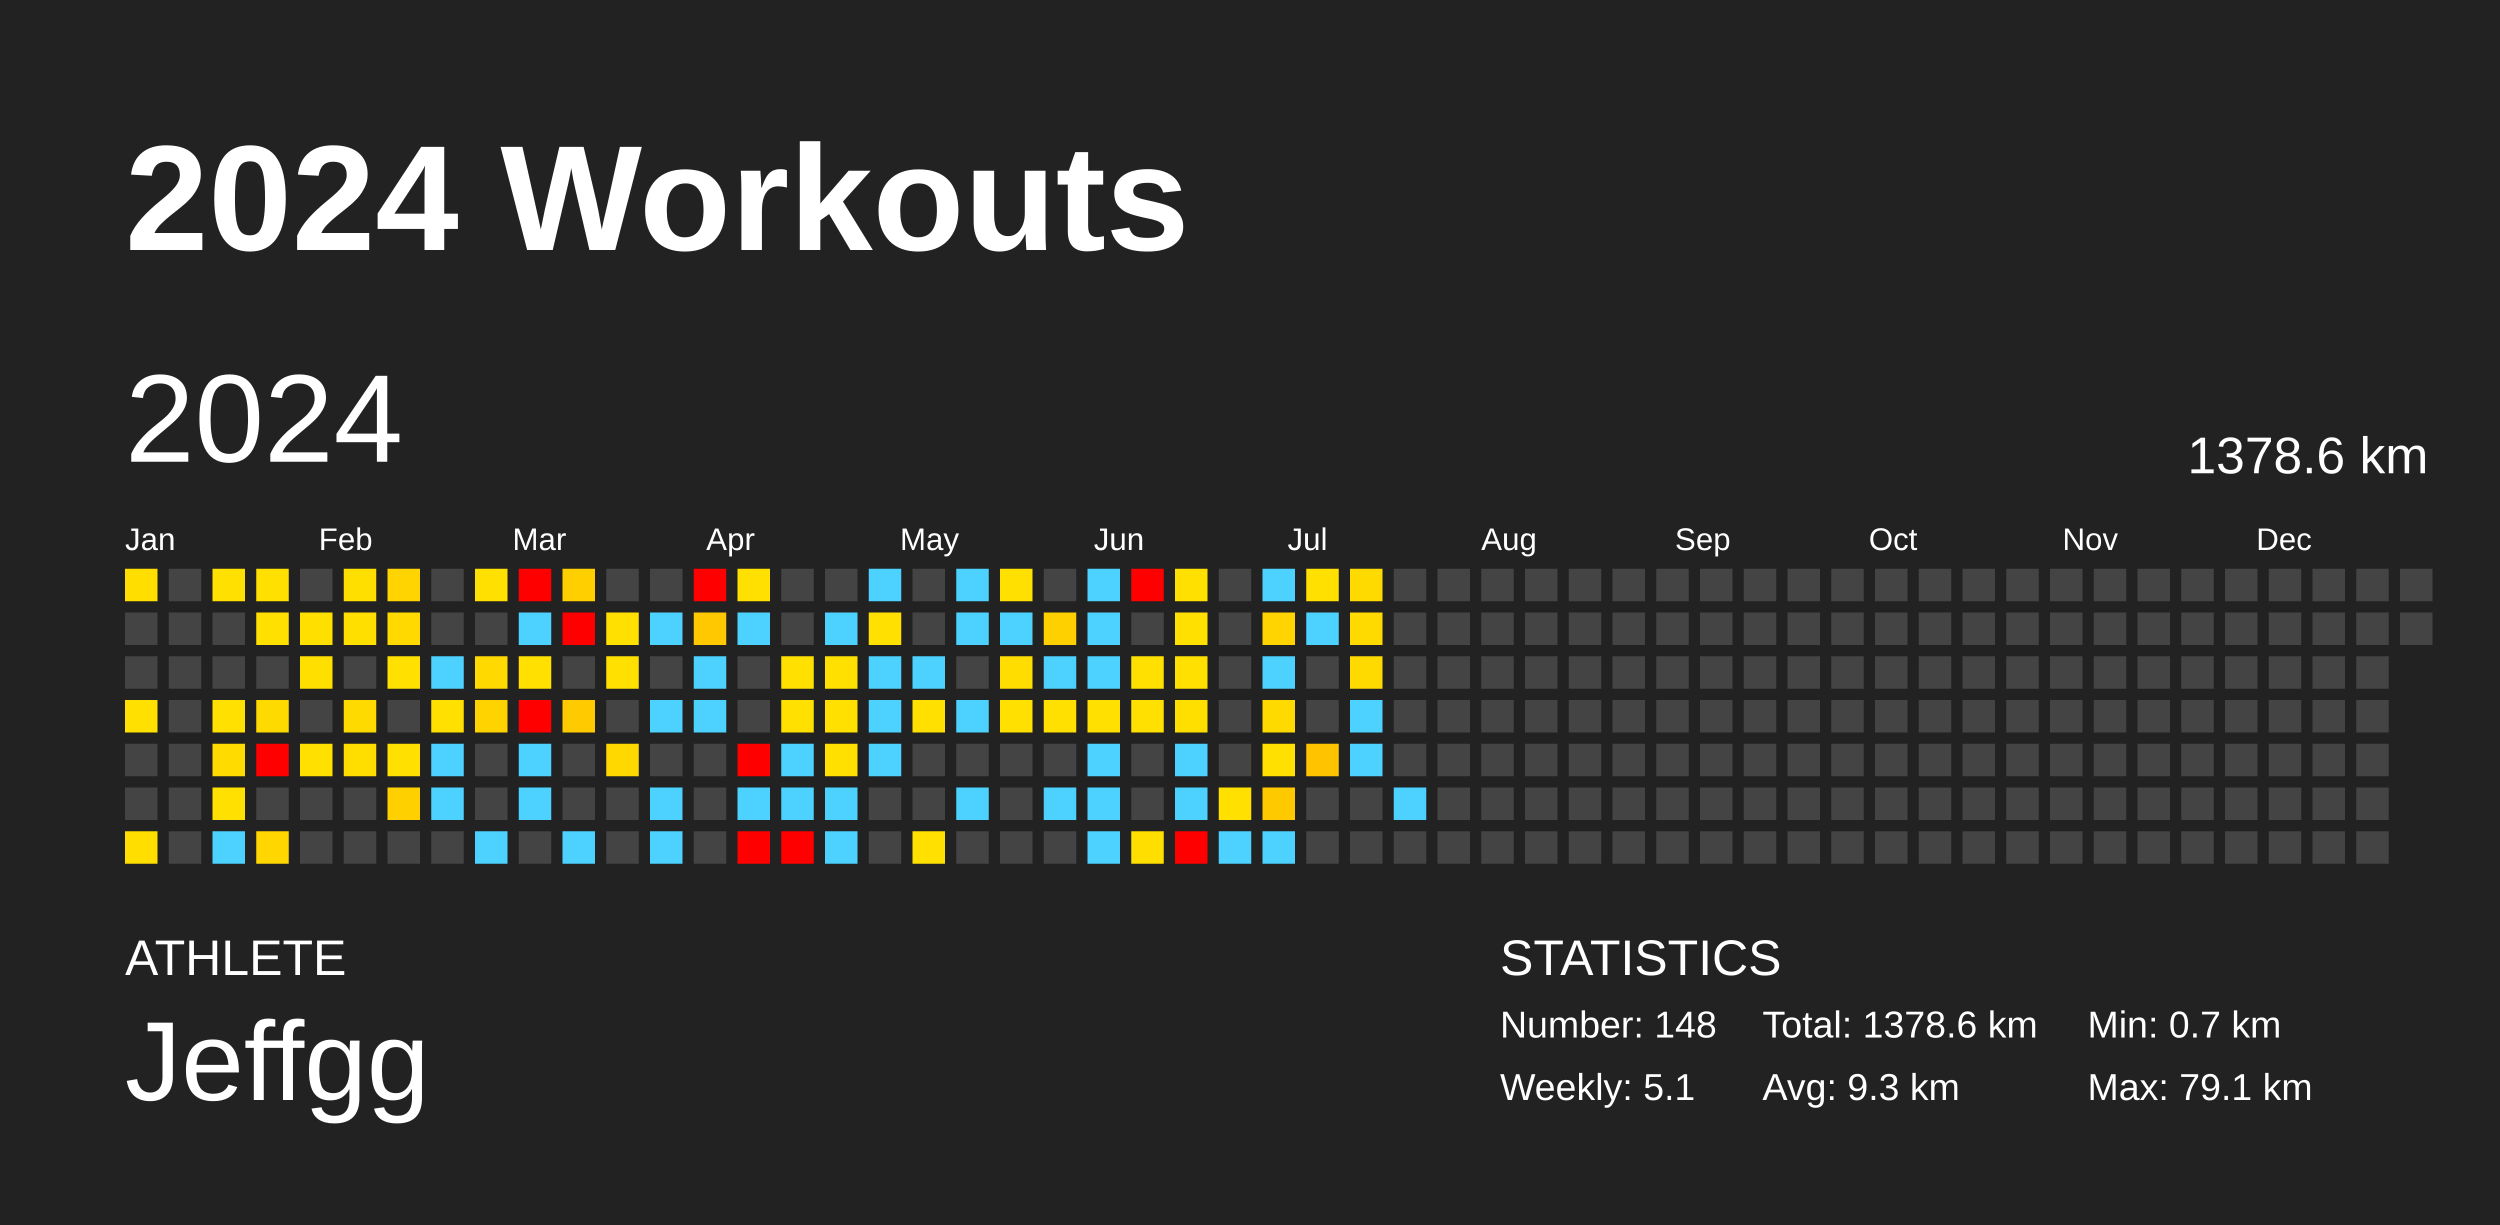
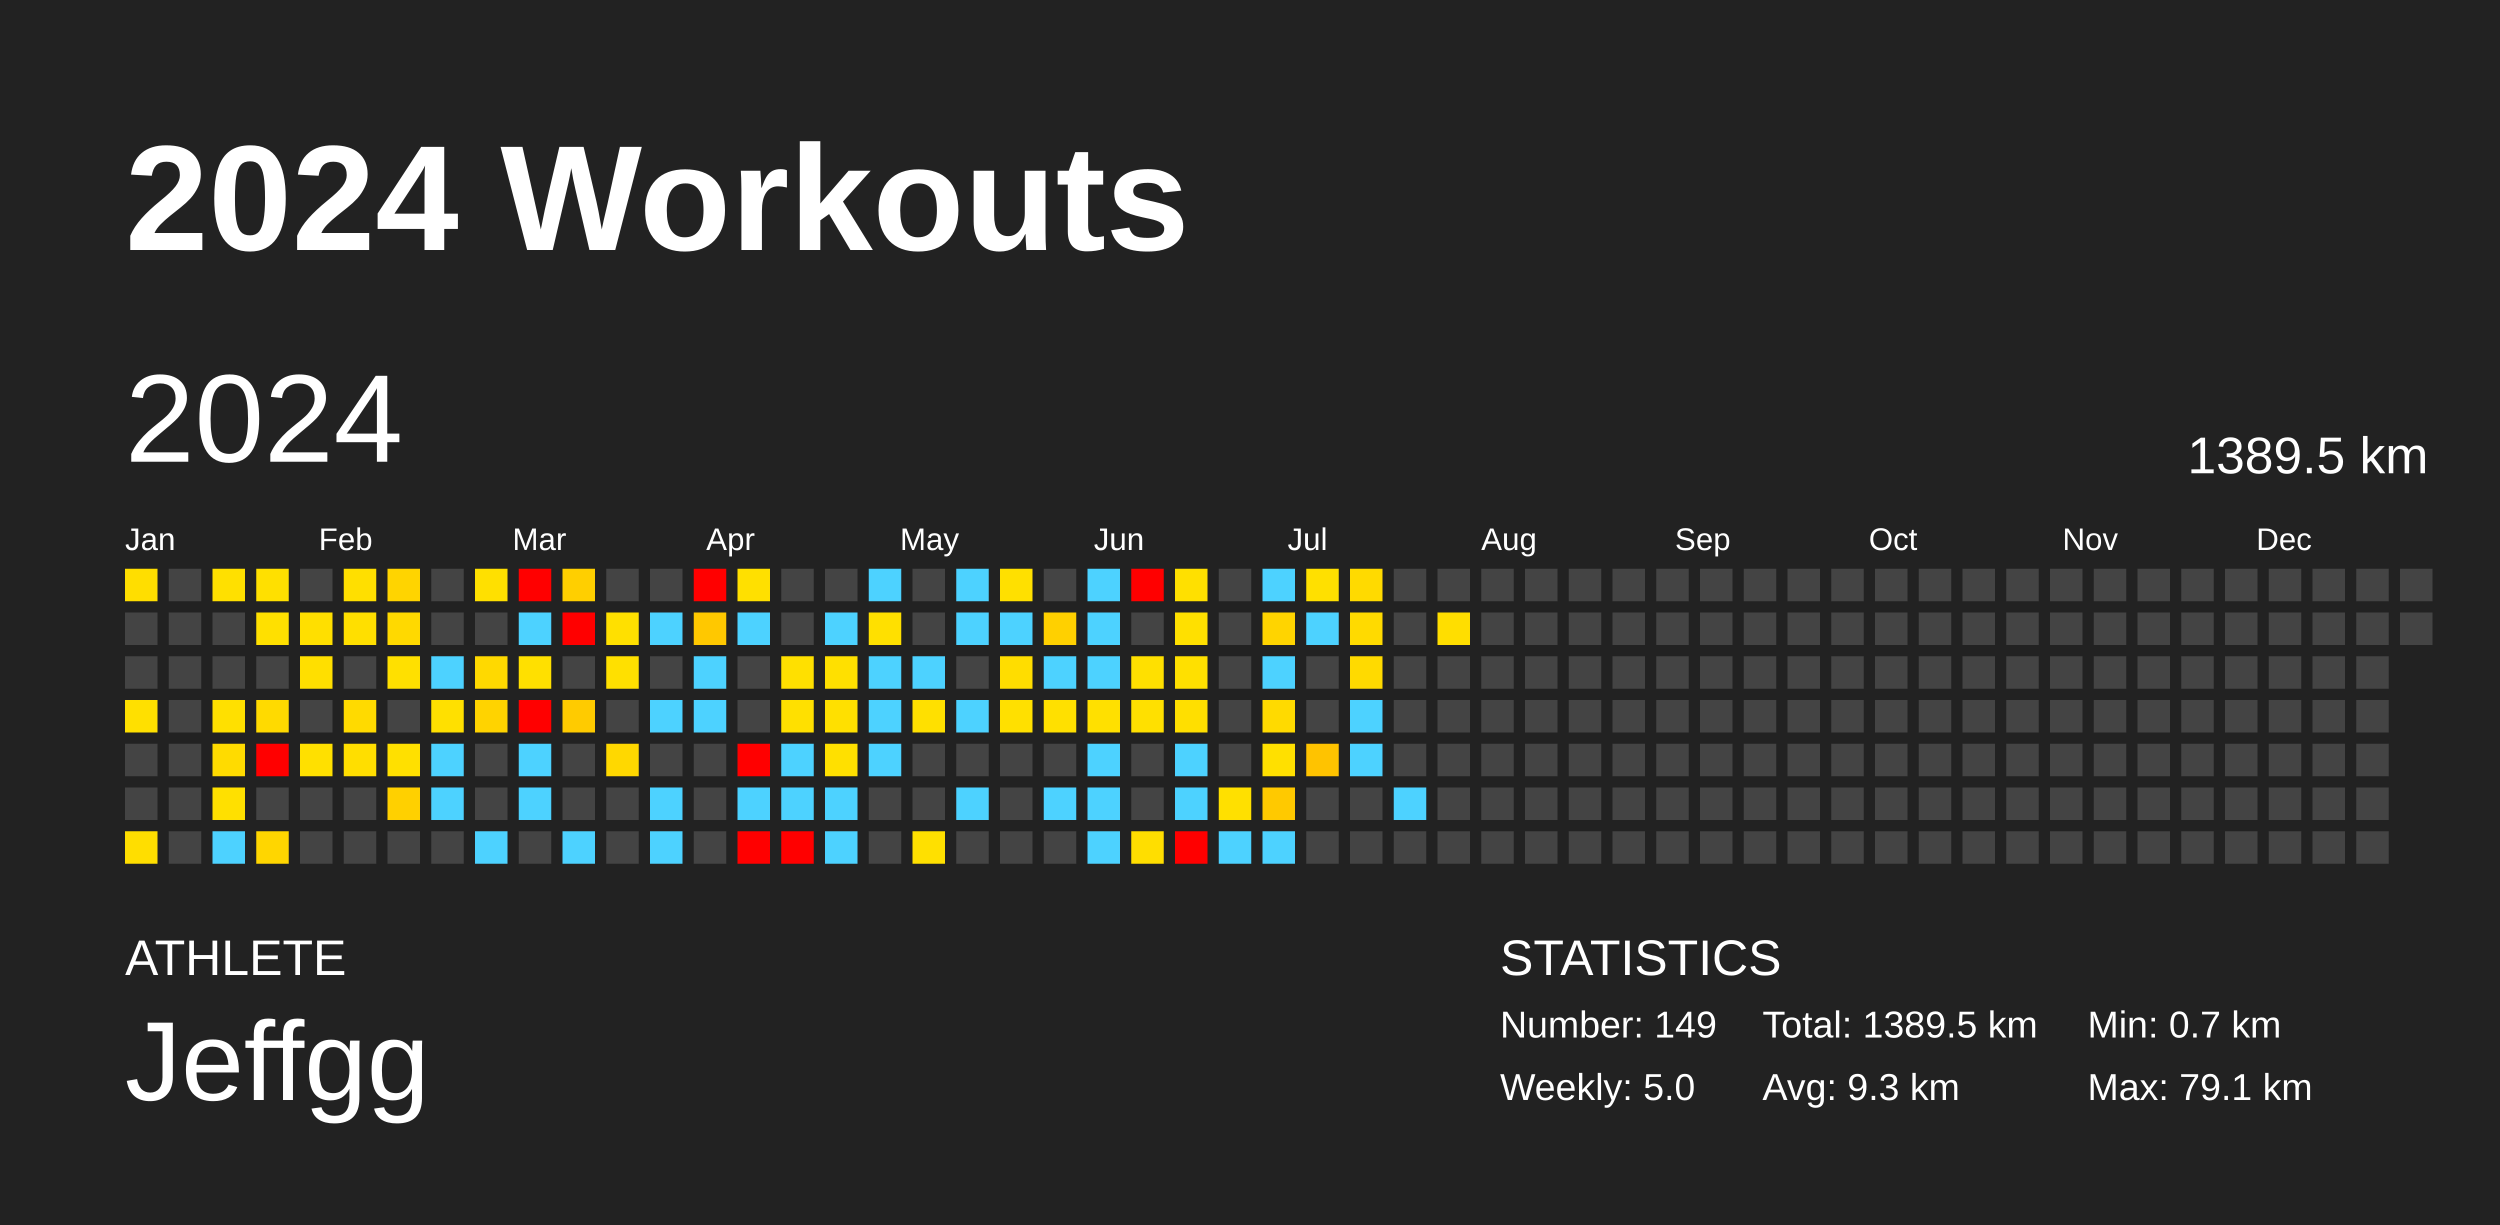
<svg xmlns="http://www.w3.org/2000/svg" baseProfile="full" height="98mm" version="1.1" viewBox="0,0,200,98" width="200mm">
  <defs />
  <rect fill="#222222" height="98" width="200" x="0" y="0" />
  <text fill="#FFFFFF" style="font-size:12px; font-family:Arial; font-weight:bold;" x="10" y="20">2024 Workouts</text>
  <text fill="#FFFFFF" style="font-size:4px; font-family:Arial" x="10" y="78">ATHLETE</text>
  <text fill="#FFFFFF" style="font-size:9px; font-family:Arial" x="10" y="88">Jeffgg</text>
  <text fill="#FFFFFF" style="font-size:4px; font-family:Arial" x="120" y="78">STATISTICS</text>
-   <text fill="#FFFFFF" style="font-size:3px; font-family:Arial" x="120" y="83">Number: 148</text>
-   <text fill="#FFFFFF" style="font-size:3px; font-family:Arial" x="120" y="88">Weekly: 5.1</text>
-   <text fill="#FFFFFF" style="font-size:3px; font-family:Arial" x="141" y="83">Total: 1378.6 km</text>
+   <text fill="#FFFFFF" style="font-size:3px; font-family:Arial" x="120" y="83">Number: 149</text>
+   <text fill="#FFFFFF" style="font-size:3px; font-family:Arial" x="120" y="88">Weekly: 5.0</text>
+   <text fill="#FFFFFF" style="font-size:3px; font-family:Arial" x="141" y="83">Total: 1389.5 km</text>
  <text fill="#FFFFFF" style="font-size:3px; font-family:Arial" x="141" y="88">Avg: 9.3 km</text>
  <text fill="#FFFFFF" style="font-size:3px; font-family:Arial" x="167" y="83">Min: 0.7 km</text>
  <text fill="#FFFFFF" style="font-size:3px; font-family:Arial" x="167" y="88">Max: 79.1 km</text>
  <text dominant-baseline="hanging" fill="#FFFFFF" style="font-size:10.0px; font-family:Arial;" x="10" y="30">2024</text>
-   <text dominant-baseline="hanging" fill="#FFFFFF" style="font-size:4.125px; font-family:Arial;" x="175" y="35">1378.6 km</text>
+   <text dominant-baseline="hanging" fill="#FFFFFF" style="font-size:4.125px; font-family:Arial;" x="175" y="35">1389.5 km</text>
  <text fill="#FFFFFF" style="font-size:2.5px; font-family:Arial" x="10.0" y="44">Jan</text>
  <text fill="#FFFFFF" style="font-size:2.5px; font-family:Arial" x="25.5" y="44">Feb</text>
  <text fill="#FFFFFF" style="font-size:2.5px; font-family:Arial" x="41.0" y="44">Mar</text>
  <text fill="#FFFFFF" style="font-size:2.5px; font-family:Arial" x="56.5" y="44">Apr</text>
  <text fill="#FFFFFF" style="font-size:2.5px; font-family:Arial" x="72.0" y="44">May</text>
  <text fill="#FFFFFF" style="font-size:2.5px; font-family:Arial" x="87.5" y="44">Jun</text>
  <text fill="#FFFFFF" style="font-size:2.5px; font-family:Arial" x="103.0" y="44">Jul</text>
  <text fill="#FFFFFF" style="font-size:2.5px; font-family:Arial" x="118.5" y="44">Aug</text>
  <text fill="#FFFFFF" style="font-size:2.5px; font-family:Arial" x="134.0" y="44">Sep</text>
  <text fill="#FFFFFF" style="font-size:2.5px; font-family:Arial" x="149.5" y="44">Oct</text>
  <text fill="#FFFFFF" style="font-size:2.5px; font-family:Arial" x="165.0" y="44">Nov</text>
  <text fill="#FFFFFF" style="font-size:2.5px; font-family:Arial" x="180.5" y="44">Dec</text>
  <rect fill="#ffde00" height="2.6" width="2.6" x="10.0" y="45.5" />
  <rect fill="#444444" height="2.6" width="2.6" x="10.0" y="49.0" />
  <rect fill="#444444" height="2.6" width="2.6" x="10.0" y="52.5" />
  <rect fill="#ffe000" height="2.6" width="2.6" x="10.0" y="56.0" />
  <rect fill="#444444" height="2.6" width="2.6" x="10.0" y="59.5" />
  <rect fill="#444444" height="2.6" width="2.6" x="10.0" y="63.0" />
  <rect fill="#ffde00" height="2.6" width="2.6" x="10.0" y="66.5" />
  <rect fill="#444444" height="2.6" width="2.6" x="13.5" y="45.5" />
  <rect fill="#444444" height="2.6" width="2.6" x="13.5" y="49.0" />
  <rect fill="#444444" height="2.6" width="2.6" x="13.5" y="52.5" />
  <rect fill="#444444" height="2.6" width="2.6" x="13.5" y="56.0" />
  <rect fill="#444444" height="2.6" width="2.6" x="13.5" y="59.5" />
  <rect fill="#444444" height="2.6" width="2.6" x="13.5" y="63.0" />
  <rect fill="#444444" height="2.6" width="2.6" x="13.5" y="66.5" />
  <rect fill="#ffe000" height="2.6" width="2.6" x="17.0" y="45.5" />
  <rect fill="#444444" height="2.6" width="2.6" x="17.0" y="49.0" />
  <rect fill="#444444" height="2.6" width="2.6" x="17.0" y="52.5" />
  <rect fill="#ffe000" height="2.6" width="2.6" x="17.0" y="56.0" />
  <rect fill="#ffdb00" height="2.6" width="2.6" x="17.0" y="59.5" />
  <rect fill="#ffe000" height="2.6" width="2.6" x="17.0" y="63.0" />
  <rect fill="#4dd2ff" height="2.6" width="2.6" x="17.0" y="66.5" />
  <rect fill="#ffe000" height="2.6" width="2.6" x="20.5" y="45.5" />
  <rect fill="#ffe000" height="2.6" width="2.6" x="20.5" y="49.0" />
  <rect fill="#444444" height="2.6" width="2.6" x="20.5" y="52.5" />
  <rect fill="#ffda00" height="2.6" width="2.6" x="20.5" y="56.0" />
  <rect fill="red" height="2.6" width="2.6" x="20.5" y="59.5" />
  <rect fill="#444444" height="2.6" width="2.6" x="20.5" y="63.0" />
  <rect fill="#ffd600" height="2.6" width="2.6" x="20.5" y="66.5" />
  <rect fill="#444444" height="2.6" width="2.6" x="24.0" y="45.5" />
  <rect fill="#ffdf00" height="2.6" width="2.6" x="24.0" y="49.0" />
  <rect fill="#ffdf00" height="2.6" width="2.6" x="24.0" y="52.5" />
  <rect fill="#444444" height="2.6" width="2.6" x="24.0" y="56.0" />
  <rect fill="#ffe000" height="2.6" width="2.6" x="24.0" y="59.5" />
  <rect fill="#444444" height="2.6" width="2.6" x="24.0" y="63.0" />
  <rect fill="#444444" height="2.6" width="2.6" x="24.0" y="66.5" />
  <rect fill="#ffdf00" height="2.6" width="2.6" x="27.5" y="45.5" />
  <rect fill="#ffdf00" height="2.6" width="2.6" x="27.5" y="49.0" />
  <rect fill="#444444" height="2.6" width="2.6" x="27.5" y="52.5" />
  <rect fill="#ffda00" height="2.6" width="2.6" x="27.5" y="56.0" />
  <rect fill="#ffde00" height="2.6" width="2.6" x="27.5" y="59.5" />
  <rect fill="#444444" height="2.6" width="2.6" x="27.5" y="63.0" />
  <rect fill="#444444" height="2.6" width="2.6" x="27.5" y="66.5" />
  <rect fill="#ffd400" height="2.6" width="2.6" x="31.0" y="45.5" />
  <rect fill="#ffd900" height="2.6" width="2.6" x="31.0" y="49.0" />
  <rect fill="#ffe000" height="2.6" width="2.6" x="31.0" y="52.5" />
  <rect fill="#444444" height="2.6" width="2.6" x="31.0" y="56.0" />
  <rect fill="#ffe000" height="2.6" width="2.6" x="31.0" y="59.5" />
  <rect fill="#ffd000" height="2.6" width="2.6" x="31.0" y="63.0" />
  <rect fill="#444444" height="2.6" width="2.6" x="31.0" y="66.5" />
  <rect fill="#444444" height="2.6" width="2.6" x="34.5" y="45.5" />
  <rect fill="#444444" height="2.6" width="2.6" x="34.5" y="49.0" />
  <rect fill="#4dd2ff" height="2.6" width="2.6" x="34.5" y="52.5" />
  <rect fill="#ffe000" height="2.6" width="2.6" x="34.5" y="56.0" />
  <rect fill="#4dd2ff" height="2.6" width="2.6" x="34.5" y="59.5" />
  <rect fill="#4dd2ff" height="2.6" width="2.6" x="34.5" y="63.0" />
  <rect fill="#444444" height="2.6" width="2.6" x="34.5" y="66.5" />
  <rect fill="#ffe000" height="2.6" width="2.6" x="38.0" y="45.5" />
  <rect fill="#444444" height="2.6" width="2.6" x="38.0" y="49.0" />
  <rect fill="#ffd900" height="2.6" width="2.6" x="38.0" y="52.5" />
  <rect fill="#ffd300" height="2.6" width="2.6" x="38.0" y="56.0" />
  <rect fill="#444444" height="2.6" width="2.6" x="38.0" y="59.5" />
  <rect fill="#444444" height="2.6" width="2.6" x="38.0" y="63.0" />
  <rect fill="#4dd2ff" height="2.6" width="2.6" x="38.0" y="66.5" />
  <rect fill="red" height="2.6" width="2.6" x="41.5" y="45.5" />
  <rect fill="#4dd2ff" height="2.6" width="2.6" x="41.5" y="49.0" />
  <rect fill="#ffe000" height="2.6" width="2.6" x="41.5" y="52.5" />
  <rect fill="red" height="2.6" width="2.6" x="41.5" y="56.0" />
  <rect fill="#4dd2ff" height="2.6" width="2.6" x="41.5" y="59.5" />
  <rect fill="#4dd2ff" height="2.6" width="2.6" x="41.5" y="63.0" />
  <rect fill="#444444" height="2.6" width="2.6" x="41.5" y="66.5" />
  <rect fill="#ffcf00" height="2.6" width="2.6" x="45.0" y="45.5" />
  <rect fill="red" height="2.6" width="2.6" x="45.0" y="49.0" />
  <rect fill="#444444" height="2.6" width="2.6" x="45.0" y="52.5" />
  <rect fill="#ffcb00" height="2.6" width="2.6" x="45.0" y="56.0" />
  <rect fill="#444444" height="2.6" width="2.6" x="45.0" y="59.5" />
  <rect fill="#444444" height="2.6" width="2.6" x="45.0" y="63.0" />
  <rect fill="#4dd2ff" height="2.6" width="2.6" x="45.0" y="66.5" />
  <rect fill="#444444" height="2.6" width="2.6" x="48.5" y="45.5" />
  <rect fill="#ffe000" height="2.6" width="2.6" x="48.5" y="49.0" />
  <rect fill="#ffe000" height="2.6" width="2.6" x="48.5" y="52.5" />
  <rect fill="#444444" height="2.6" width="2.6" x="48.5" y="56.0" />
  <rect fill="#ffd800" height="2.6" width="2.6" x="48.5" y="59.5" />
  <rect fill="#444444" height="2.6" width="2.6" x="48.5" y="63.0" />
  <rect fill="#444444" height="2.6" width="2.6" x="48.5" y="66.5" />
  <rect fill="#444444" height="2.6" width="2.6" x="52.0" y="45.5" />
  <rect fill="#4dd2ff" height="2.6" width="2.6" x="52.0" y="49.0" />
  <rect fill="#444444" height="2.6" width="2.6" x="52.0" y="52.5" />
  <rect fill="#4dd2ff" height="2.6" width="2.6" x="52.0" y="56.0" />
  <rect fill="#444444" height="2.6" width="2.6" x="52.0" y="59.5" />
  <rect fill="#4dd2ff" height="2.6" width="2.6" x="52.0" y="63.0" />
  <rect fill="#4dd2ff" height="2.6" width="2.6" x="52.0" y="66.5" />
  <rect fill="red" height="2.6" width="2.6" x="55.5" y="45.5" />
  <rect fill="#ffc800" height="2.6" width="2.6" x="55.5" y="49.0" />
  <rect fill="#4dd2ff" height="2.6" width="2.6" x="55.5" y="52.5" />
  <rect fill="#4dd2ff" height="2.6" width="2.6" x="55.5" y="56.0" />
  <rect fill="#444444" height="2.6" width="2.6" x="55.5" y="59.5" />
  <rect fill="#444444" height="2.6" width="2.6" x="55.5" y="63.0" />
  <rect fill="#444444" height="2.6" width="2.6" x="55.5" y="66.5" />
  <rect fill="#ffe000" height="2.6" width="2.6" x="59.0" y="45.5" />
  <rect fill="#4dd2ff" height="2.6" width="2.6" x="59.0" y="49.0" />
  <rect fill="#444444" height="2.6" width="2.6" x="59.0" y="52.5" />
  <rect fill="#444444" height="2.6" width="2.6" x="59.0" y="56.0" />
  <rect fill="red" height="2.6" width="2.6" x="59.0" y="59.5" />
  <rect fill="#4dd2ff" height="2.6" width="2.6" x="59.0" y="63.0" />
  <rect fill="red" height="2.6" width="2.6" x="59.0" y="66.5" />
  <rect fill="#444444" height="2.6" width="2.6" x="62.5" y="45.5" />
  <rect fill="#444444" height="2.6" width="2.6" x="62.5" y="49.0" />
  <rect fill="#ffe000" height="2.6" width="2.6" x="62.5" y="52.5" />
  <rect fill="#ffe000" height="2.6" width="2.6" x="62.5" y="56.0" />
  <rect fill="#4dd2ff" height="2.6" width="2.6" x="62.5" y="59.5" />
  <rect fill="#4dd2ff" height="2.6" width="2.6" x="62.5" y="63.0" />
  <rect fill="red" height="2.6" width="2.6" x="62.5" y="66.5" />
  <rect fill="#444444" height="2.6" width="2.6" x="66.0" y="45.5" />
  <rect fill="#4dd2ff" height="2.6" width="2.6" x="66.0" y="49.0" />
  <rect fill="#ffe000" height="2.6" width="2.6" x="66.0" y="52.5" />
  <rect fill="#ffe000" height="2.6" width="2.6" x="66.0" y="56.0" />
  <rect fill="#ffe000" height="2.6" width="2.6" x="66.0" y="59.5" />
  <rect fill="#4dd2ff" height="2.6" width="2.6" x="66.0" y="63.0" />
  <rect fill="#4dd2ff" height="2.6" width="2.6" x="66.0" y="66.5" />
  <rect fill="#4dd2ff" height="2.6" width="2.6" x="69.5" y="45.5" />
  <rect fill="#ffe000" height="2.6" width="2.6" x="69.5" y="49.0" />
  <rect fill="#4dd2ff" height="2.6" width="2.6" x="69.5" y="52.5" />
  <rect fill="#4dd2ff" height="2.6" width="2.6" x="69.5" y="56.0" />
  <rect fill="#4dd2ff" height="2.6" width="2.6" x="69.5" y="59.5" />
  <rect fill="#444444" height="2.6" width="2.6" x="69.5" y="63.0" />
  <rect fill="#444444" height="2.6" width="2.6" x="69.5" y="66.5" />
  <rect fill="#444444" height="2.6" width="2.6" x="73.0" y="45.5" />
  <rect fill="#444444" height="2.6" width="2.6" x="73.0" y="49.0" />
  <rect fill="#4dd2ff" height="2.6" width="2.6" x="73.0" y="52.5" />
  <rect fill="#ffe000" height="2.6" width="2.6" x="73.0" y="56.0" />
  <rect fill="#444444" height="2.6" width="2.6" x="73.0" y="59.5" />
  <rect fill="#444444" height="2.6" width="2.6" x="73.0" y="63.0" />
  <rect fill="#ffe000" height="2.6" width="2.6" x="73.0" y="66.5" />
  <rect fill="#4dd2ff" height="2.6" width="2.6" x="76.5" y="45.5" />
  <rect fill="#4dd2ff" height="2.6" width="2.6" x="76.5" y="49.0" />
  <rect fill="#444444" height="2.6" width="2.6" x="76.5" y="52.5" />
  <rect fill="#4dd2ff" height="2.6" width="2.6" x="76.5" y="56.0" />
  <rect fill="#444444" height="2.6" width="2.6" x="76.5" y="59.5" />
  <rect fill="#4dd2ff" height="2.6" width="2.6" x="76.5" y="63.0" />
  <rect fill="#444444" height="2.6" width="2.6" x="76.5" y="66.5" />
  <rect fill="#ffe000" height="2.6" width="2.6" x="80.0" y="45.5" />
  <rect fill="#4dd2ff" height="2.6" width="2.6" x="80.0" y="49.0" />
  <rect fill="#ffdd00" height="2.6" width="2.6" x="80.0" y="52.5" />
  <rect fill="#ffe000" height="2.6" width="2.6" x="80.0" y="56.0" />
  <rect fill="#444444" height="2.6" width="2.6" x="80.0" y="59.5" />
  <rect fill="#444444" height="2.6" width="2.6" x="80.0" y="63.0" />
  <rect fill="#444444" height="2.6" width="2.6" x="80.0" y="66.5" />
  <rect fill="#444444" height="2.6" width="2.6" x="83.5" y="45.5" />
  <rect fill="#ffd000" height="2.6" width="2.6" x="83.5" y="49.0" />
  <rect fill="#4dd2ff" height="2.6" width="2.6" x="83.5" y="52.5" />
  <rect fill="#ffe000" height="2.6" width="2.6" x="83.5" y="56.0" />
  <rect fill="#444444" height="2.6" width="2.6" x="83.5" y="59.5" />
  <rect fill="#4dd2ff" height="2.6" width="2.6" x="83.5" y="63.0" />
  <rect fill="#444444" height="2.6" width="2.6" x="83.5" y="66.5" />
  <rect fill="#4dd2ff" height="2.6" width="2.6" x="87.0" y="45.5" />
  <rect fill="#4dd2ff" height="2.6" width="2.6" x="87.0" y="49.0" />
  <rect fill="#4dd2ff" height="2.6" width="2.6" x="87.0" y="52.5" />
  <rect fill="#ffe000" height="2.6" width="2.6" x="87.0" y="56.0" />
  <rect fill="#4dd2ff" height="2.6" width="2.6" x="87.0" y="59.5" />
  <rect fill="#4dd2ff" height="2.6" width="2.6" x="87.0" y="63.0" />
  <rect fill="#4dd2ff" height="2.6" width="2.6" x="87.0" y="66.5" />
  <rect fill="red" height="2.6" width="2.6" x="90.5" y="45.5" />
  <rect fill="#444444" height="2.6" width="2.6" x="90.5" y="49.0" />
  <rect fill="#ffe000" height="2.6" width="2.6" x="90.5" y="52.5" />
  <rect fill="#ffe000" height="2.6" width="2.6" x="90.5" y="56.0" />
  <rect fill="#444444" height="2.6" width="2.6" x="90.5" y="59.5" />
  <rect fill="#444444" height="2.6" width="2.6" x="90.5" y="63.0" />
  <rect fill="#ffde00" height="2.6" width="2.6" x="90.5" y="66.5" />
  <rect fill="#ffe000" height="2.6" width="2.6" x="94.0" y="45.5" />
  <rect fill="#ffe000" height="2.6" width="2.6" x="94.0" y="49.0" />
  <rect fill="#ffe000" height="2.6" width="2.6" x="94.0" y="52.5" />
  <rect fill="#ffdf00" height="2.6" width="2.6" x="94.0" y="56.0" />
  <rect fill="#4dd2ff" height="2.6" width="2.6" x="94.0" y="59.5" />
  <rect fill="#4dd2ff" height="2.6" width="2.6" x="94.0" y="63.0" />
  <rect fill="red" height="2.6" width="2.6" x="94.0" y="66.5" />
  <rect fill="#444444" height="2.6" width="2.6" x="97.5" y="45.5" />
  <rect fill="#444444" height="2.6" width="2.6" x="97.5" y="49.0" />
  <rect fill="#444444" height="2.6" width="2.6" x="97.5" y="52.5" />
  <rect fill="#444444" height="2.6" width="2.6" x="97.5" y="56.0" />
  <rect fill="#444444" height="2.6" width="2.6" x="97.5" y="59.5" />
  <rect fill="#ffe000" height="2.6" width="2.6" x="97.5" y="63.0" />
  <rect fill="#4dd2ff" height="2.6" width="2.6" x="97.5" y="66.5" />
  <rect fill="#4dd2ff" height="2.6" width="2.6" x="101.0" y="45.5" />
  <rect fill="#ffd400" height="2.6" width="2.6" x="101.0" y="49.0" />
  <rect fill="#4dd2ff" height="2.6" width="2.6" x="101.0" y="52.5" />
  <rect fill="#ffda00" height="2.6" width="2.6" x="101.0" y="56.0" />
  <rect fill="#ffe000" height="2.6" width="2.6" x="101.0" y="59.5" />
  <rect fill="#ffc900" height="2.6" width="2.6" x="101.0" y="63.0" />
  <rect fill="#4dd2ff" height="2.6" width="2.6" x="101.0" y="66.5" />
  <rect fill="#ffe000" height="2.6" width="2.6" x="104.5" y="45.5" />
  <rect fill="#4dd2ff" height="2.6" width="2.6" x="104.5" y="49.0" />
  <rect fill="#444444" height="2.6" width="2.6" x="104.5" y="52.5" />
  <rect fill="#444444" height="2.6" width="2.6" x="104.5" y="56.0" />
  <rect fill="#ffc300" height="2.6" width="2.6" x="104.5" y="59.5" />
  <rect fill="#444444" height="2.6" width="2.6" x="104.5" y="63.0" />
  <rect fill="#444444" height="2.6" width="2.6" x="104.5" y="66.5" />
  <rect fill="#ffda00" height="2.6" width="2.6" x="108.0" y="45.5" />
  <rect fill="#ffda00" height="2.6" width="2.6" x="108.0" y="49.0" />
  <rect fill="#ffda00" height="2.6" width="2.6" x="108.0" y="52.5" />
  <rect fill="#4dd2ff" height="2.6" width="2.6" x="108.0" y="56.0" />
  <rect fill="#4dd2ff" height="2.6" width="2.6" x="108.0" y="59.5" />
  <rect fill="#444444" height="2.6" width="2.6" x="108.0" y="63.0" />
  <rect fill="#444444" height="2.6" width="2.6" x="108.0" y="66.5" />
  <rect fill="#444444" height="2.6" width="2.6" x="111.5" y="45.5" />
  <rect fill="#444444" height="2.6" width="2.6" x="111.5" y="49.0" />
  <rect fill="#444444" height="2.6" width="2.6" x="111.5" y="52.5" />
  <rect fill="#444444" height="2.6" width="2.6" x="111.5" y="56.0" />
  <rect fill="#444444" height="2.6" width="2.6" x="111.5" y="59.5" />
  <rect fill="#4dd2ff" height="2.6" width="2.6" x="111.5" y="63.0" />
  <rect fill="#444444" height="2.6" width="2.6" x="111.5" y="66.5" />
  <rect fill="#444444" height="2.6" width="2.6" x="115.0" y="45.5" />
-   <rect fill="#444444" height="2.6" width="2.6" x="115.0" y="49.0" />
+   <rect fill="#ffde00" height="2.6" width="2.6" x="115.0" y="49.0" />
  <rect fill="#444444" height="2.6" width="2.6" x="115.0" y="52.5" />
  <rect fill="#444444" height="2.6" width="2.6" x="115.0" y="56.0" />
  <rect fill="#444444" height="2.6" width="2.6" x="115.0" y="59.5" />
  <rect fill="#444444" height="2.6" width="2.6" x="115.0" y="63.0" />
  <rect fill="#444444" height="2.6" width="2.6" x="115.0" y="66.5" />
  <rect fill="#444444" height="2.6" width="2.6" x="118.5" y="45.5" />
  <rect fill="#444444" height="2.6" width="2.6" x="118.5" y="49.0" />
  <rect fill="#444444" height="2.6" width="2.6" x="118.5" y="52.5" />
  <rect fill="#444444" height="2.6" width="2.6" x="118.5" y="56.0" />
  <rect fill="#444444" height="2.6" width="2.6" x="118.5" y="59.5" />
  <rect fill="#444444" height="2.6" width="2.6" x="118.5" y="63.0" />
  <rect fill="#444444" height="2.6" width="2.6" x="118.5" y="66.5" />
  <rect fill="#444444" height="2.6" width="2.6" x="122.0" y="45.5" />
  <rect fill="#444444" height="2.6" width="2.6" x="122.0" y="49.0" />
  <rect fill="#444444" height="2.6" width="2.6" x="122.0" y="52.5" />
  <rect fill="#444444" height="2.6" width="2.6" x="122.0" y="56.0" />
  <rect fill="#444444" height="2.6" width="2.6" x="122.0" y="59.5" />
  <rect fill="#444444" height="2.6" width="2.6" x="122.0" y="63.0" />
  <rect fill="#444444" height="2.6" width="2.6" x="122.0" y="66.5" />
  <rect fill="#444444" height="2.6" width="2.6" x="125.5" y="45.5" />
  <rect fill="#444444" height="2.6" width="2.6" x="125.5" y="49.0" />
  <rect fill="#444444" height="2.6" width="2.6" x="125.5" y="52.5" />
  <rect fill="#444444" height="2.6" width="2.6" x="125.5" y="56.0" />
  <rect fill="#444444" height="2.6" width="2.6" x="125.5" y="59.5" />
  <rect fill="#444444" height="2.6" width="2.6" x="125.5" y="63.0" />
  <rect fill="#444444" height="2.6" width="2.6" x="125.5" y="66.5" />
  <rect fill="#444444" height="2.6" width="2.6" x="129.0" y="45.5" />
  <rect fill="#444444" height="2.6" width="2.6" x="129.0" y="49.0" />
  <rect fill="#444444" height="2.6" width="2.6" x="129.0" y="52.5" />
  <rect fill="#444444" height="2.6" width="2.6" x="129.0" y="56.0" />
  <rect fill="#444444" height="2.6" width="2.6" x="129.0" y="59.5" />
  <rect fill="#444444" height="2.6" width="2.6" x="129.0" y="63.0" />
  <rect fill="#444444" height="2.6" width="2.6" x="129.0" y="66.5" />
  <rect fill="#444444" height="2.6" width="2.6" x="132.5" y="45.5" />
  <rect fill="#444444" height="2.6" width="2.6" x="132.5" y="49.0" />
  <rect fill="#444444" height="2.6" width="2.6" x="132.5" y="52.5" />
  <rect fill="#444444" height="2.6" width="2.6" x="132.5" y="56.0" />
  <rect fill="#444444" height="2.6" width="2.6" x="132.5" y="59.5" />
  <rect fill="#444444" height="2.6" width="2.6" x="132.5" y="63.0" />
  <rect fill="#444444" height="2.6" width="2.6" x="132.5" y="66.5" />
  <rect fill="#444444" height="2.6" width="2.6" x="136.0" y="45.5" />
  <rect fill="#444444" height="2.6" width="2.6" x="136.0" y="49.0" />
  <rect fill="#444444" height="2.6" width="2.6" x="136.0" y="52.5" />
  <rect fill="#444444" height="2.6" width="2.6" x="136.0" y="56.0" />
  <rect fill="#444444" height="2.6" width="2.6" x="136.0" y="59.5" />
  <rect fill="#444444" height="2.6" width="2.6" x="136.0" y="63.0" />
  <rect fill="#444444" height="2.6" width="2.6" x="136.0" y="66.5" />
  <rect fill="#444444" height="2.6" width="2.6" x="139.5" y="45.5" />
  <rect fill="#444444" height="2.6" width="2.6" x="139.5" y="49.0" />
  <rect fill="#444444" height="2.6" width="2.6" x="139.5" y="52.5" />
  <rect fill="#444444" height="2.6" width="2.6" x="139.5" y="56.0" />
  <rect fill="#444444" height="2.6" width="2.6" x="139.5" y="59.5" />
  <rect fill="#444444" height="2.6" width="2.6" x="139.5" y="63.0" />
  <rect fill="#444444" height="2.6" width="2.6" x="139.5" y="66.5" />
  <rect fill="#444444" height="2.6" width="2.6" x="143.0" y="45.5" />
  <rect fill="#444444" height="2.6" width="2.6" x="143.0" y="49.0" />
  <rect fill="#444444" height="2.6" width="2.6" x="143.0" y="52.5" />
  <rect fill="#444444" height="2.6" width="2.6" x="143.0" y="56.0" />
  <rect fill="#444444" height="2.6" width="2.6" x="143.0" y="59.5" />
  <rect fill="#444444" height="2.6" width="2.6" x="143.0" y="63.0" />
  <rect fill="#444444" height="2.6" width="2.6" x="143.0" y="66.5" />
  <rect fill="#444444" height="2.6" width="2.6" x="146.5" y="45.5" />
  <rect fill="#444444" height="2.6" width="2.6" x="146.5" y="49.0" />
  <rect fill="#444444" height="2.6" width="2.6" x="146.5" y="52.5" />
  <rect fill="#444444" height="2.6" width="2.6" x="146.5" y="56.0" />
  <rect fill="#444444" height="2.6" width="2.6" x="146.5" y="59.5" />
  <rect fill="#444444" height="2.6" width="2.6" x="146.5" y="63.0" />
  <rect fill="#444444" height="2.6" width="2.6" x="146.5" y="66.5" />
  <rect fill="#444444" height="2.6" width="2.6" x="150.0" y="45.5" />
  <rect fill="#444444" height="2.6" width="2.6" x="150.0" y="49.0" />
  <rect fill="#444444" height="2.6" width="2.6" x="150.0" y="52.5" />
  <rect fill="#444444" height="2.6" width="2.6" x="150.0" y="56.0" />
  <rect fill="#444444" height="2.6" width="2.6" x="150.0" y="59.5" />
  <rect fill="#444444" height="2.6" width="2.6" x="150.0" y="63.0" />
  <rect fill="#444444" height="2.6" width="2.6" x="150.0" y="66.5" />
  <rect fill="#444444" height="2.6" width="2.6" x="153.5" y="45.5" />
  <rect fill="#444444" height="2.6" width="2.6" x="153.5" y="49.0" />
  <rect fill="#444444" height="2.6" width="2.6" x="153.5" y="52.5" />
  <rect fill="#444444" height="2.6" width="2.6" x="153.5" y="56.0" />
  <rect fill="#444444" height="2.6" width="2.6" x="153.5" y="59.5" />
  <rect fill="#444444" height="2.6" width="2.6" x="153.5" y="63.0" />
  <rect fill="#444444" height="2.6" width="2.6" x="153.5" y="66.5" />
  <rect fill="#444444" height="2.6" width="2.6" x="157.0" y="45.5" />
  <rect fill="#444444" height="2.6" width="2.6" x="157.0" y="49.0" />
  <rect fill="#444444" height="2.6" width="2.6" x="157.0" y="52.5" />
  <rect fill="#444444" height="2.6" width="2.6" x="157.0" y="56.0" />
  <rect fill="#444444" height="2.6" width="2.6" x="157.0" y="59.5" />
  <rect fill="#444444" height="2.6" width="2.6" x="157.0" y="63.0" />
  <rect fill="#444444" height="2.6" width="2.6" x="157.0" y="66.5" />
  <rect fill="#444444" height="2.6" width="2.6" x="160.5" y="45.5" />
  <rect fill="#444444" height="2.6" width="2.6" x="160.5" y="49.0" />
  <rect fill="#444444" height="2.6" width="2.6" x="160.5" y="52.5" />
  <rect fill="#444444" height="2.6" width="2.6" x="160.5" y="56.0" />
  <rect fill="#444444" height="2.6" width="2.6" x="160.5" y="59.5" />
  <rect fill="#444444" height="2.6" width="2.6" x="160.5" y="63.0" />
  <rect fill="#444444" height="2.6" width="2.6" x="160.5" y="66.5" />
  <rect fill="#444444" height="2.6" width="2.6" x="164.0" y="45.5" />
  <rect fill="#444444" height="2.6" width="2.6" x="164.0" y="49.0" />
  <rect fill="#444444" height="2.6" width="2.6" x="164.0" y="52.5" />
  <rect fill="#444444" height="2.6" width="2.6" x="164.0" y="56.0" />
  <rect fill="#444444" height="2.6" width="2.6" x="164.0" y="59.5" />
  <rect fill="#444444" height="2.6" width="2.6" x="164.0" y="63.0" />
  <rect fill="#444444" height="2.6" width="2.6" x="164.0" y="66.5" />
  <rect fill="#444444" height="2.6" width="2.6" x="167.5" y="45.5" />
  <rect fill="#444444" height="2.6" width="2.6" x="167.5" y="49.0" />
  <rect fill="#444444" height="2.6" width="2.6" x="167.5" y="52.5" />
  <rect fill="#444444" height="2.6" width="2.6" x="167.5" y="56.0" />
  <rect fill="#444444" height="2.6" width="2.6" x="167.5" y="59.5" />
  <rect fill="#444444" height="2.6" width="2.6" x="167.5" y="63.0" />
  <rect fill="#444444" height="2.6" width="2.6" x="167.5" y="66.5" />
  <rect fill="#444444" height="2.6" width="2.6" x="171.0" y="45.5" />
  <rect fill="#444444" height="2.6" width="2.6" x="171.0" y="49.0" />
  <rect fill="#444444" height="2.6" width="2.6" x="171.0" y="52.5" />
  <rect fill="#444444" height="2.6" width="2.6" x="171.0" y="56.0" />
  <rect fill="#444444" height="2.6" width="2.6" x="171.0" y="59.5" />
  <rect fill="#444444" height="2.6" width="2.6" x="171.0" y="63.0" />
  <rect fill="#444444" height="2.6" width="2.6" x="171.0" y="66.5" />
  <rect fill="#444444" height="2.6" width="2.6" x="174.5" y="45.5" />
  <rect fill="#444444" height="2.6" width="2.6" x="174.5" y="49.0" />
  <rect fill="#444444" height="2.6" width="2.6" x="174.5" y="52.5" />
  <rect fill="#444444" height="2.6" width="2.6" x="174.5" y="56.0" />
  <rect fill="#444444" height="2.6" width="2.6" x="174.5" y="59.5" />
  <rect fill="#444444" height="2.6" width="2.6" x="174.5" y="63.0" />
  <rect fill="#444444" height="2.6" width="2.6" x="174.5" y="66.5" />
  <rect fill="#444444" height="2.6" width="2.6" x="178.0" y="45.5" />
  <rect fill="#444444" height="2.6" width="2.6" x="178.0" y="49.0" />
  <rect fill="#444444" height="2.6" width="2.6" x="178.0" y="52.5" />
  <rect fill="#444444" height="2.6" width="2.6" x="178.0" y="56.0" />
  <rect fill="#444444" height="2.6" width="2.6" x="178.0" y="59.5" />
  <rect fill="#444444" height="2.6" width="2.6" x="178.0" y="63.0" />
  <rect fill="#444444" height="2.6" width="2.6" x="178.0" y="66.5" />
  <rect fill="#444444" height="2.6" width="2.6" x="181.5" y="45.5" />
  <rect fill="#444444" height="2.6" width="2.6" x="181.5" y="49.0" />
  <rect fill="#444444" height="2.6" width="2.6" x="181.5" y="52.5" />
  <rect fill="#444444" height="2.6" width="2.6" x="181.5" y="56.0" />
  <rect fill="#444444" height="2.6" width="2.6" x="181.5" y="59.5" />
  <rect fill="#444444" height="2.6" width="2.6" x="181.5" y="63.0" />
  <rect fill="#444444" height="2.6" width="2.6" x="181.5" y="66.5" />
  <rect fill="#444444" height="2.6" width="2.6" x="185.0" y="45.5" />
  <rect fill="#444444" height="2.6" width="2.6" x="185.0" y="49.0" />
  <rect fill="#444444" height="2.6" width="2.6" x="185.0" y="52.5" />
  <rect fill="#444444" height="2.6" width="2.6" x="185.0" y="56.0" />
  <rect fill="#444444" height="2.6" width="2.6" x="185.0" y="59.5" />
  <rect fill="#444444" height="2.6" width="2.6" x="185.0" y="63.0" />
  <rect fill="#444444" height="2.6" width="2.6" x="185.0" y="66.5" />
  <rect fill="#444444" height="2.6" width="2.6" x="188.5" y="45.5" />
  <rect fill="#444444" height="2.6" width="2.6" x="188.5" y="49.0" />
  <rect fill="#444444" height="2.6" width="2.6" x="188.5" y="52.5" />
  <rect fill="#444444" height="2.6" width="2.6" x="188.5" y="56.0" />
  <rect fill="#444444" height="2.6" width="2.6" x="188.5" y="59.5" />
  <rect fill="#444444" height="2.6" width="2.6" x="188.5" y="63.0" />
  <rect fill="#444444" height="2.6" width="2.6" x="188.5" y="66.5" />
  <rect fill="#444444" height="2.6" width="2.6" x="192.0" y="45.5" />
  <rect fill="#444444" height="2.6" width="2.6" x="192.0" y="49.0" />
</svg>
